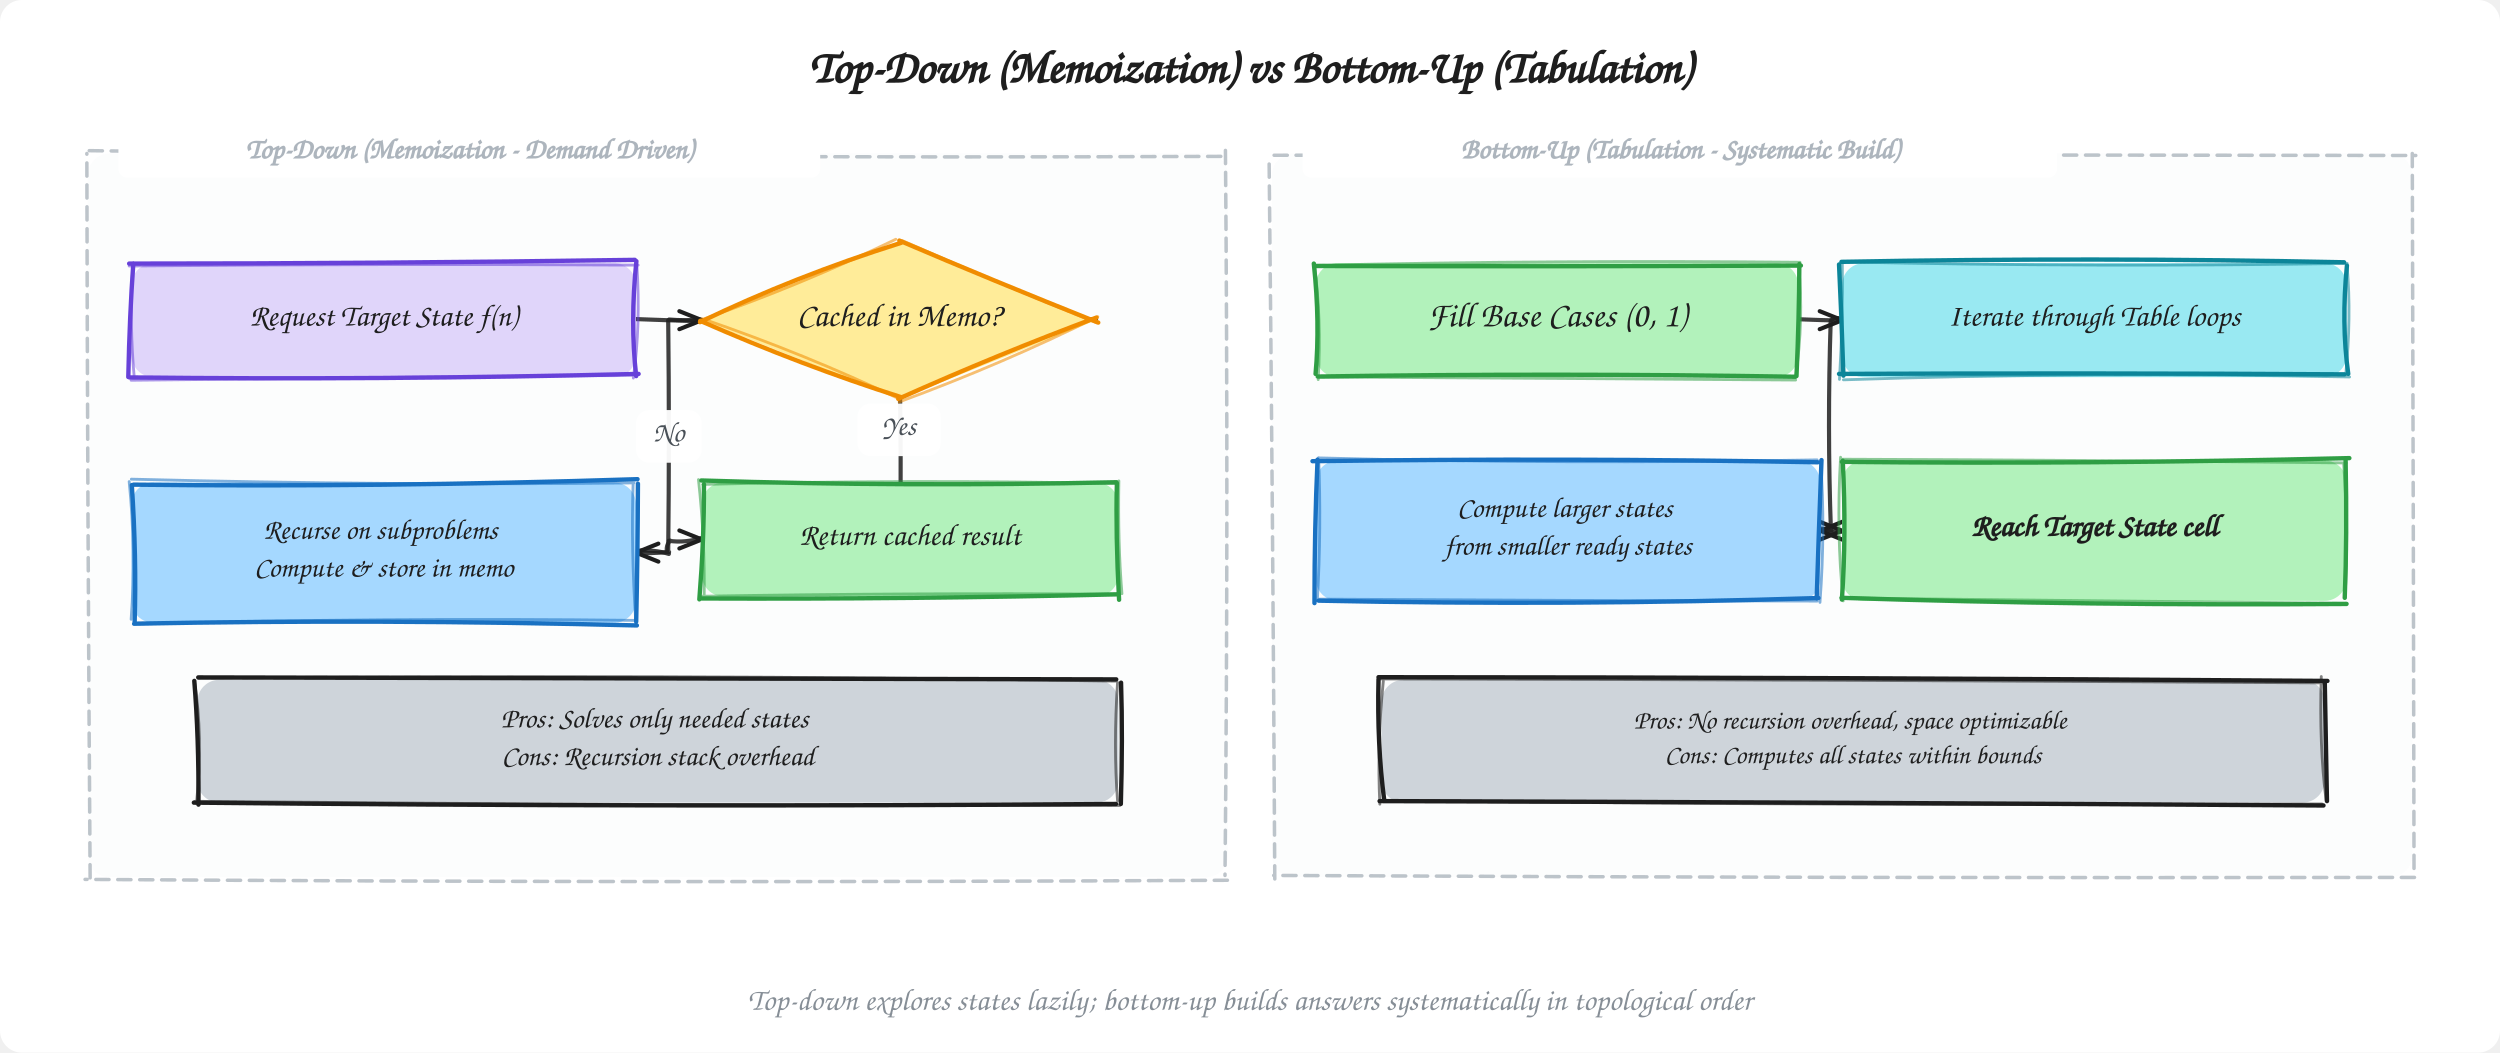
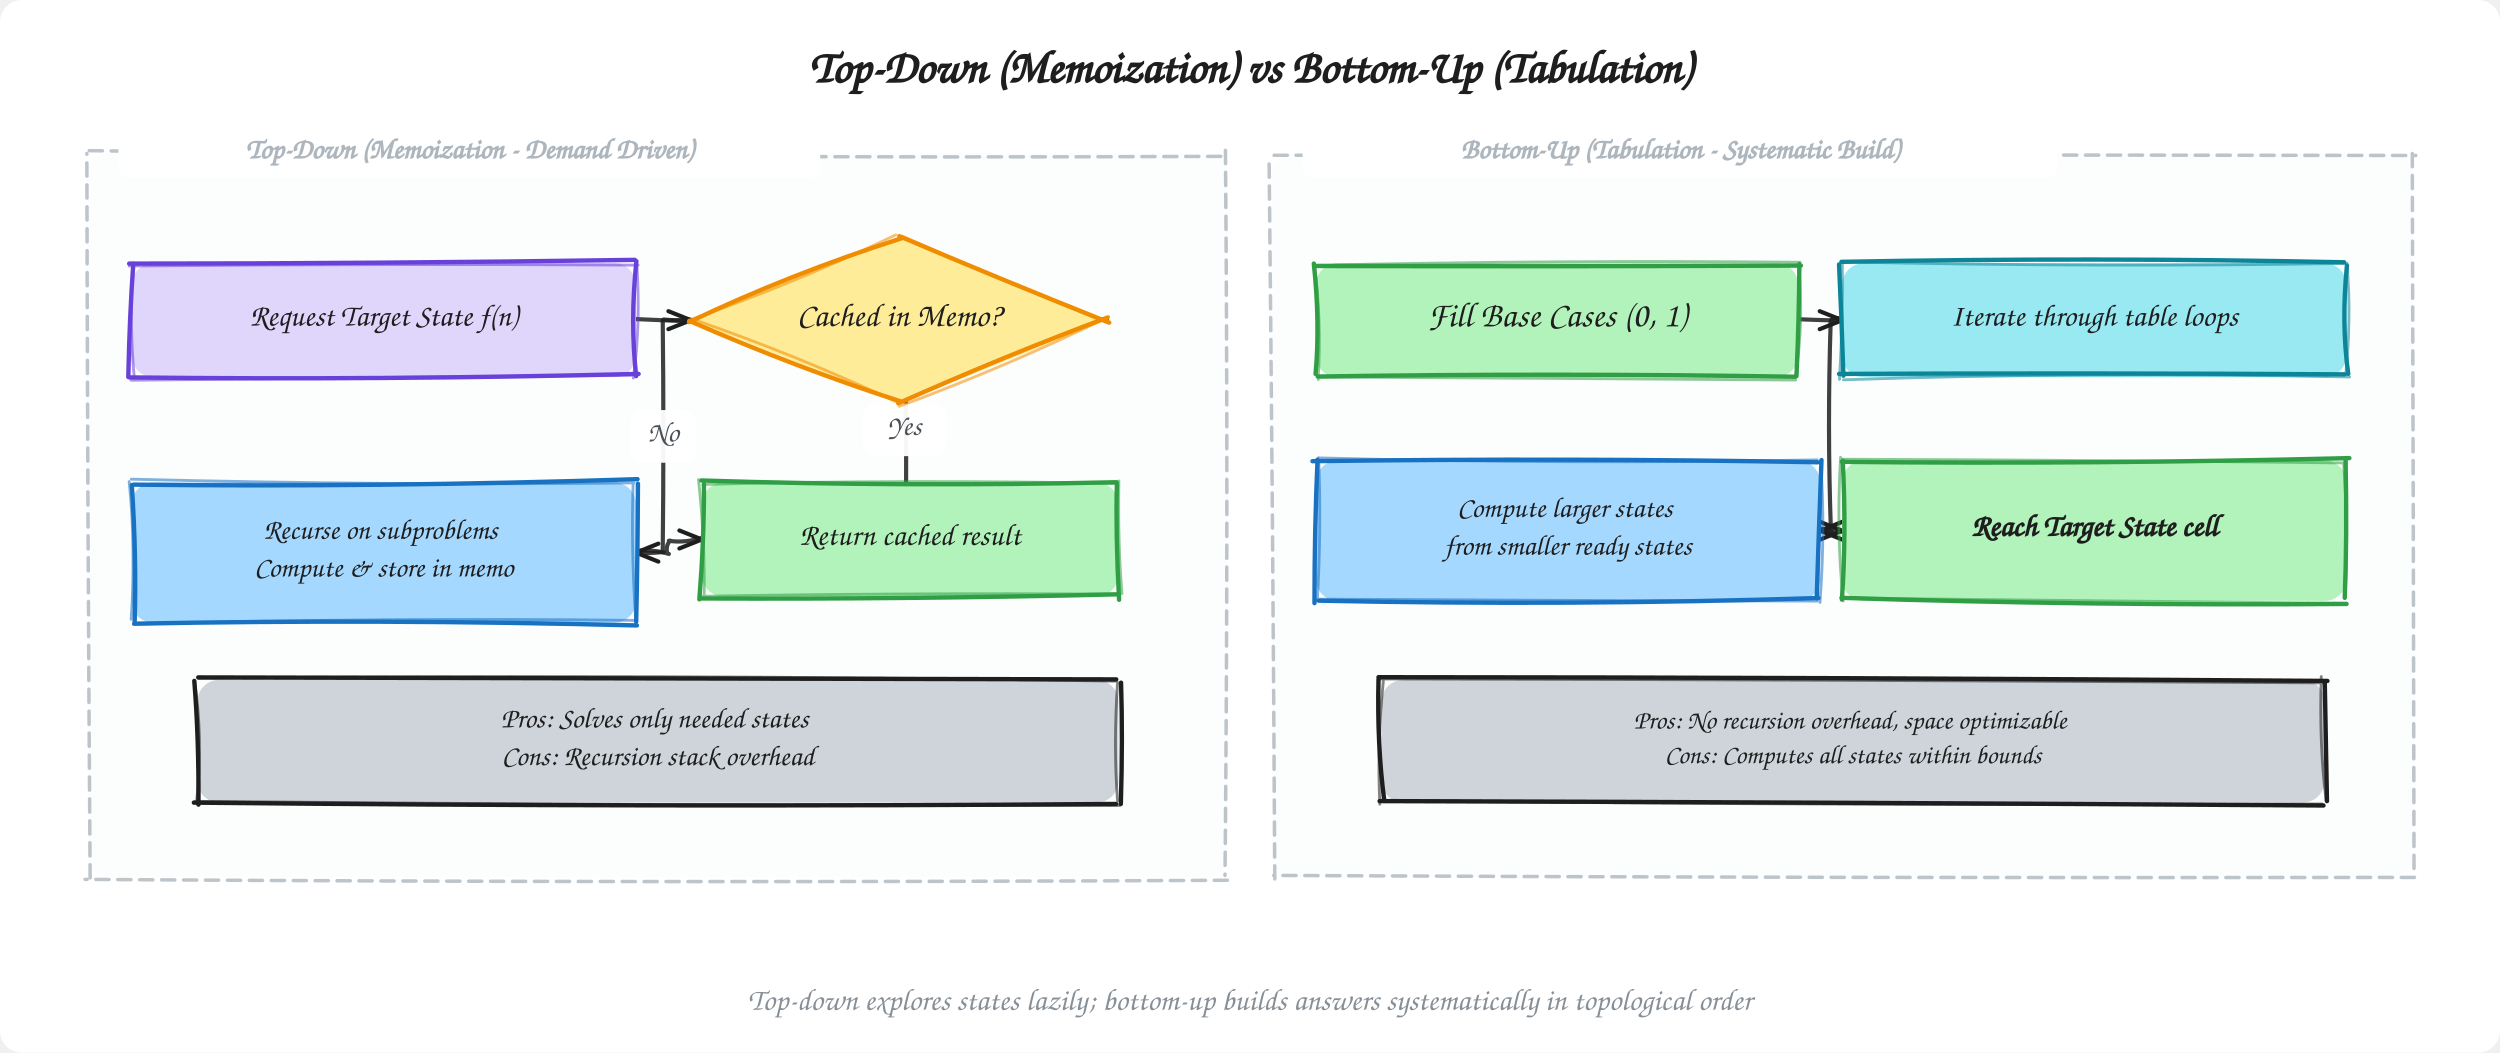
<svg xmlns="http://www.w3.org/2000/svg" width="1140" height="480" viewBox="0 0 1140 480" role="img" aria-label="Top-Down (Memoization) vs Bottom-Up (Tabulation)">
  <rect width="1140" height="480" fill="#ffffff" rx="10" />
  <text text-anchor="middle" dominant-baseline="central" font-family="&quot;Segoe Print&quot;, &quot;Bradley Hand&quot;, Chilanka, &quot;Comic Sans MS&quot;, &quot;Comic Neue&quot;, cursive" font-size="21" font-weight="bold" fill="#1e1e1e">
    <tspan x="570.0" y="34.0">Top-Down (Memoization) vs Bottom-Up (Tabulation)</tspan>
  </text>
  <rect x="40.0" y="70.0" width="520.0" height="330.0" rx="10" fill="#f8f9fa" opacity="0.4" />
  <path d="M40.7 68.7 Q300.8 72.4 559.3 71.3 M558.8 68.6 Q560.2 235.3 558.6 399.2 M559.7 401.4 Q301.5 402.8 38.8 401.0 M41.1 400.3 Q39.9 236.4 39.6 70.0" fill="none" stroke="#adb5bd" stroke-width="1.6" stroke-dasharray="6 4" stroke-linecap="round" opacity="0.8" />
  <rect x="54.0" y="59.0" width="320" height="22" rx="4" fill="#ffffff" />
  <text text-anchor="middle" dominant-baseline="central" font-family="&quot;Segoe Print&quot;, &quot;Bradley Hand&quot;, Chilanka, &quot;Comic Sans MS&quot;, &quot;Comic Neue&quot;, cursive" font-size="13" font-weight="bold" fill="#adb5bd">
    <tspan x="214.0" y="70.0">Top-Down (Memoization - Demand Driven)</tspan>
  </text>
  <rect x="580.0" y="70.0" width="520.0" height="330.0" rx="10" fill="#f8f9fa" opacity="0.4" />
  <path d="M581.0 70.8 Q842.0 70.5 1101.6 70.9 M1100.0 70.0 Q1100.5 234.4 1100.8 399.1 M1101.0 400.1 Q838.7 400.5 580.8 399.2 M581.3 400.8 Q580.4 233.2 578.7 71.5" fill="none" stroke="#adb5bd" stroke-width="1.6" stroke-dasharray="6 4" stroke-linecap="round" opacity="0.8" />
  <rect x="594.0" y="59.0" width="344" height="22" rx="4" fill="#ffffff" />
  <text text-anchor="middle" dominant-baseline="central" font-family="&quot;Segoe Print&quot;, &quot;Bradley Hand&quot;, Chilanka, &quot;Comic Sans MS&quot;, &quot;Comic Neue&quot;, cursive" font-size="13" font-weight="bold" fill="#adb5bd">
    <tspan x="766.0" y="70.0">Bottom-Up (Tabulation - Systematic Build)</tspan>
  </text>
-   <path d="M289.9 145.5 Q305.0 146.1 320.6 146.5" fill="none" stroke="#1e1e1e" stroke-width="1.9" stroke-linecap="round" opacity="0.85" />
-   <path d="M309.8 150.1 L320.0 146.0 L309.8 141.9" fill="none" stroke="#1e1e1e" stroke-width="1.9" stroke-linecap="round" stroke-linejoin="round" />
-   <path d="M499.8 145.5 Q456.3 147.3 411.0 146.4 M409.5 147.0 Q411.3 194.4 410.4 246.7 M411.0 246.4 Q363.4 246.5 320.7 246.7" fill="none" stroke="#1e1e1e" stroke-width="1.9" stroke-linecap="round" opacity="0.85" />
+   <path d="M289.9 145.5 Q302.5 146.1 315.6 146.5" fill="none" stroke="#1e1e1e" stroke-width="1.9" stroke-linecap="round" opacity="0.85" />
+   <path d="M304.8 150.1 L315.0 146.0 L304.8 141.9" fill="none" stroke="#1e1e1e" stroke-width="1.9" stroke-linecap="round" stroke-linejoin="round" />
+   <path d="M504.8 145.5 Q460.1 147.3 413.5 146.4 M412.0 147.0 Q413.8 194.4 412.9 246.7 M413.5 246.4 Q364.6 246.5 320.7 246.7" fill="none" stroke="#1e1e1e" stroke-width="1.9" stroke-linecap="round" opacity="0.85" />
  <path d="M330.2 241.9 L320.0 246.0 L330.2 250.1" fill="none" stroke="#1e1e1e" stroke-width="1.9" stroke-linecap="round" stroke-linejoin="round" />
-   <rect x="391.0" y="184.0" width="38" height="24" rx="6" fill="#ffffff" opacity="0.95" />
+   <rect x="393.5" y="184.0" width="38" height="24" rx="6" fill="#ffffff" opacity="0.95" />
  <text text-anchor="middle" dominant-baseline="central" font-family="&quot;Segoe Print&quot;, &quot;Bradley Hand&quot;, Chilanka, &quot;Comic Sans MS&quot;, &quot;Comic Neue&quot;, cursive" font-size="13" font-weight="normal" fill="#495057">
-     <tspan x="410.0" y="196.0">Yes</tspan>
+     <tspan x="412.5" y="196.0">Yes</tspan>
  </text>
-   <path d="M319.4 145.7 Q312.2 146.3 305.1 145.7 M304.7 146.1 Q305.3 197.6 304.7 251.8 M305.1 251.7 Q296.1 252.5 289.8 252.1" fill="none" stroke="#1e1e1e" stroke-width="1.9" stroke-linecap="round" opacity="0.85" />
+   <path d="M314.4 145.7 Q308.4 146.3 302.6 145.7 M302.2 146.1 Q302.8 197.6 302.2 251.8 M302.6 251.7 Q294.9 252.5 289.8 252.1" fill="none" stroke="#1e1e1e" stroke-width="1.9" stroke-linecap="round" opacity="0.85" />
  <path d="M300.2 247.9 L290.0 252.0 L300.2 256.1" fill="none" stroke="#1e1e1e" stroke-width="1.9" stroke-linecap="round" stroke-linejoin="round" />
-   <rect x="290.0" y="187.0" width="30" height="24" rx="6" fill="#ffffff" opacity="0.95" />
+   <rect x="287.5" y="187.0" width="30" height="24" rx="6" fill="#ffffff" opacity="0.95" />
  <text text-anchor="middle" dominant-baseline="central" font-family="&quot;Segoe Print&quot;, &quot;Bradley Hand&quot;, Chilanka, &quot;Comic Sans MS&quot;, &quot;Comic Neue&quot;, cursive" font-size="13" font-weight="normal" fill="#495057">
-     <tspan x="305.0" y="199.0">No</tspan>
+     <tspan x="302.5" y="199.0">No</tspan>
  </text>
  <path d="M290.3 251.2 Q298.4 250.5 305.0 252.6 M304.2 252.0 Q303.5 248.8 305.6 246.5 M305.0 246.6 Q312.3 247.7 320.5 245.2" fill="none" stroke="#1e1e1e" stroke-width="1.9" stroke-linecap="round" opacity="0.85" />
  <path d="M309.8 250.1 L320.0 246.0 L309.8 241.9" fill="none" stroke="#1e1e1e" stroke-width="1.9" stroke-linecap="round" stroke-linejoin="round" />
  <path d="M820.8 145.6 Q830.3 146.0 839.7 146.2" fill="none" stroke="#1e1e1e" stroke-width="1.9" stroke-linecap="round" opacity="0.85" />
  <path d="M829.8 150.1 L840.0 146.0 L829.8 141.9" fill="none" stroke="#1e1e1e" stroke-width="1.9" stroke-linecap="round" stroke-linejoin="round" />
  <path d="M840.1 145.8 Q837.4 144.2 835.2 145.9 M834.8 146.2 Q833.2 194.8 834.9 241.9 M835.2 241.9 Q833.3 241.4 829.9 241.0" fill="none" stroke="#1e1e1e" stroke-width="1.9" stroke-linecap="round" opacity="0.85" />
  <path d="M840.2 237.9 L830.0 242.0 L840.2 246.1" fill="none" stroke="#1e1e1e" stroke-width="1.9" stroke-linecap="round" stroke-linejoin="round" />
  <path d="M830.1 241.8 Q835.4 242.4 840.4 242.5" fill="none" stroke="#1e1e1e" stroke-width="1.9" stroke-linecap="round" opacity="0.85" />
  <path d="M829.8 246.1 L840.0 242.0 L829.8 237.9" fill="none" stroke="#1e1e1e" stroke-width="1.9" stroke-linecap="round" stroke-linejoin="round" />
  <rect x="60.0" y="120.0" width="230.0" height="52.0" rx="10" fill="#e0d5fa" />
  <path d="M58.9 120.2 Q174.4 120.2 289.5 118.5 M290.2 119.1 Q287.3 146.9 290.1 171.5 M291.2 170.5 Q174.5 173.4 59.0 172.1 M58.5 171.9 Q59.1 143.5 60.8 120.1" fill="none" stroke="#6741d9" stroke-width="2" stroke-linecap="round" />
  <path d="M58.9 121.3 Q176.1 120.2 291.0 120.9 M290.4 120.6 Q292.2 148.1 288.8 172.4 M288.9 171.0 Q174.4 172.1 59.8 173.4 M61.3 173.1 Q58.9 147.2 60.6 121.1" fill="none" stroke="#6741d9" stroke-width="1.3" stroke-linecap="round" opacity="0.55" />
  <text text-anchor="middle" dominant-baseline="central" font-family="&quot;Segoe Print&quot;, &quot;Bradley Hand&quot;, Chilanka, &quot;Comic Sans MS&quot;, &quot;Comic Neue&quot;, cursive" font-size="14" font-weight="normal" fill="#1e1e1e">
    <tspan x="175.0" y="146.0">Request Target State f(n)</tspan>
  </text>
-   <polygon points="410.0,110 500,146.0 410.0,182 320,146.0" fill="#ffec99" />
-   <path d="M410.1 109.7 Q452.4 127.8 500.8 147.1 M500.0 144.8 Q455.9 161.2 409.6 181.9 M411.2 181.2 Q365.6 166.7 319.3 146.3 M319.2 146.9 Q362.4 126.0 411.0 110.7" fill="none" stroke="#f08c00" stroke-width="2" stroke-linecap="round" />
-   <path d="M411.4 109.7 Q457.3 130.0 500.1 147.2 M500.6 144.4 Q457.2 165.9 410.0 183.3 M409.2 181.5 Q367.8 161.7 320.2 145.3 M319.6 145.9 Q365.3 130.0 408.5 109.1" fill="none" stroke="#f08c00" stroke-width="1.3" stroke-linecap="round" opacity="0.55" />
+   <polygon points="410.0,108 505,146.0 410.0,184 315,146.0" fill="#ffec99" />
+   <path d="M410.1 107.7 Q454.9 126.8 505.8 147.1 M505.0 144.8 Q458.4 162.2 409.6 183.9 M411.2 183.2 Q363.1 167.7 314.3 146.3 M314.2 146.9 Q359.9 125.0 411.0 108.7" fill="none" stroke="#f08c00" stroke-width="2" stroke-linecap="round" />
+   <path d="M411.4 107.7 Q459.8 129.0 505.1 147.2 M505.6 144.4 Q459.7 166.9 410.0 185.3 M409.2 183.5 Q365.3 162.7 315.2 145.3 M314.6 145.9 Q362.8 129.0 408.5 107.1" fill="none" stroke="#f08c00" stroke-width="1.3" stroke-linecap="round" opacity="0.55" />
  <text text-anchor="middle" dominant-baseline="central" font-family="&quot;Segoe Print&quot;, &quot;Bradley Hand&quot;, Chilanka, &quot;Comic Sans MS&quot;, &quot;Comic Neue&quot;, cursive" font-size="15" font-weight="normal" fill="#1e1e1e">
    <tspan x="410.0" y="146.0">Cached in Memo?</tspan>
  </text>
  <rect x="320.0" y="220.0" width="190.0" height="52.0" rx="10" fill="#b2f2bb" />
  <path d="M319.8 219.1 Q413.5 222.1 509.1 219.9 M509.3 220.3 Q508.7 243.8 510.3 273.5 M510.2 271.0 Q416.7 273.3 319.2 272.9 M318.9 273.3 Q321.1 246.2 321.0 220.9" fill="none" stroke="#2f9e44" stroke-width="2" stroke-linecap="round" />
  <path d="M320.5 220.9 Q415.7 218.5 508.6 220.5 M510.2 219.3 Q509.7 247.7 511.6 270.7 M509.4 270.9 Q412.2 270.3 319.6 271.9 M321.1 272.8 Q321.5 245.9 318.5 218.7" fill="none" stroke="#2f9e44" stroke-width="1.3" stroke-linecap="round" opacity="0.55" />
  <text text-anchor="middle" dominant-baseline="central" font-family="&quot;Segoe Print&quot;, &quot;Bradley Hand&quot;, Chilanka, &quot;Comic Sans MS&quot;, &quot;Comic Neue&quot;, cursive" font-size="14" font-weight="normal" fill="#1e1e1e">
    <tspan x="415.0" y="246.0">Return cached result</tspan>
  </text>
  <rect x="60.0" y="220.0" width="230.0" height="64.0" rx="10" fill="#a5d8ff" />
  <path d="M60.9 221.0 Q173.0 222.3 290.7 218.5 M290.9 220.6 Q290.8 253.0 290.1 283.5 M290.4 285.2 Q173.1 282.2 61.2 284.4 M61.4 283.7 Q62.3 254.0 60.1 221.2" fill="none" stroke="#1971c2" stroke-width="2" stroke-linecap="round" />
  <path d="M59.9 218.5 Q177.0 221.5 289.1 220.2 M288.7 220.8 Q287.7 249.5 289.9 283.1 M290.3 282.9 Q173.7 281.5 60.8 284.6 M59.8 282.4 Q62.1 251.2 58.9 219.6" fill="none" stroke="#1971c2" stroke-width="1.3" stroke-linecap="round" opacity="0.55" />
  <text text-anchor="middle" dominant-baseline="central" font-family="&quot;Segoe Print&quot;, &quot;Bradley Hand&quot;, Chilanka, &quot;Comic Sans MS&quot;, &quot;Comic Neue&quot;, cursive" font-size="13" font-weight="normal" fill="#1e1e1e">
    <tspan x="175.0" y="243.4">Recurse on subproblems</tspan>
    <tspan x="175.0" y="260.6">Compute &amp; store in memo</tspan>
  </text>
  <rect x="90.0" y="310.0" width="420.0" height="56.0" rx="10" fill="#ced4da" />
  <path d="M90.4 308.9 Q302.5 309.4 509.0 309.8 M511.2 311.3 Q512.0 336.9 511.1 366.6 M508.9 366.6 Q302.3 368.2 88.4 366.0 M90.5 366.9 Q90.7 336.5 88.6 310.5" fill="none" stroke="#1e1e1e" stroke-width="2" stroke-linecap="round" />
  <path d="M90.6 309.3 Q299.7 307.2 508.6 310.6 M509.6 311.2 Q507.7 340.4 509.6 365.2 M510.6 367.3 Q301.8 367.4 88.9 365.4 M89.7 365.2 Q92.7 335.9 88.6 310.2" fill="none" stroke="#1e1e1e" stroke-width="1.3" stroke-linecap="round" opacity="0.55" />
  <text text-anchor="middle" dominant-baseline="central" font-family="&quot;Segoe Print&quot;, &quot;Bradley Hand&quot;, Chilanka, &quot;Comic Sans MS&quot;, &quot;Comic Neue&quot;, cursive" font-size="13" font-weight="normal" fill="#1e1e1e">
    <tspan x="300.0" y="329.4">Pros: Solves only needed states</tspan>
    <tspan x="300.0" y="346.6">Cons: Recursion stack overhead</tspan>
  </text>
  <rect x="600.0" y="120.0" width="220.0" height="52.0" rx="10" fill="#b2f2bb" />
  <path d="M600.0 121.3 Q710.8 121.6 821.2 121.1 M820.5 120.4 Q820.4 144.7 819.2 171.5 M818.7 171.8 Q708.9 170.0 601.0 171.7 M599.9 170.5 Q602.0 147.5 599.1 120.2" fill="none" stroke="#2f9e44" stroke-width="2" stroke-linecap="round" />
  <path d="M599.4 121.0 Q709.4 118.5 820.8 119.6 M820.2 121.5 Q822.6 145.5 818.8 172.0 M818.8 173.3 Q708.9 172.5 600.5 171.9 M601.1 173.1 Q602.7 145.2 599.3 120.3" fill="none" stroke="#2f9e44" stroke-width="1.3" stroke-linecap="round" opacity="0.55" />
  <text text-anchor="middle" dominant-baseline="central" font-family="&quot;Segoe Print&quot;, &quot;Bradley Hand&quot;, Chilanka, &quot;Comic Sans MS&quot;, &quot;Comic Neue&quot;, cursive" font-size="16" font-weight="normal" fill="#1e1e1e">
    <tspan x="710.0" y="146.0">Fill Base Cases (0, 1)</tspan>
  </text>
  <rect x="840.0" y="120.0" width="230.0" height="52.0" rx="10" fill="#99e9f2" />
  <path d="M839.7 119.4 Q954.8 117.2 1068.9 119.6 M1070.2 121.1 Q1067.6 147.5 1070.8 170.5 M1069.1 170.7 Q955.5 170.0 838.6 170.5 M840.6 171.3 Q839.7 143.2 838.6 120.6" fill="none" stroke="#0c8599" stroke-width="2" stroke-linecap="round" />
  <path d="M839.9 119.4 Q957.0 122.0 1070.3 120.1 M1070.3 121.5 Q1072.3 144.4 1069.6 171.5 M1071.4 171.9 Q952.9 169.4 840.6 173.2 M838.8 173.0 Q840.4 145.8 840.1 120.2" fill="none" stroke="#0c8599" stroke-width="1.3" stroke-linecap="round" opacity="0.55" />
  <text text-anchor="middle" dominant-baseline="central" font-family="&quot;Segoe Print&quot;, &quot;Bradley Hand&quot;, Chilanka, &quot;Comic Sans MS&quot;, &quot;Comic Neue&quot;, cursive" font-size="14" font-weight="normal" fill="#1e1e1e">
-     <tspan x="955.0" y="146.0">Iterate through Table loops</tspan>
+     <tspan x="955.0" y="146.0">Iterate through table loops</tspan>
  </text>
  <rect x="600.0" y="210.0" width="230.0" height="64.0" rx="10" fill="#a5d8ff" />
  <path d="M598.5 210.3 Q716.1 208.7 828.9 210.8 M830.6 209.8 Q829.3 244.1 828.4 272.9 M829.2 272.7 Q716.1 276.3 601.3 273.9 M599.4 275.0 Q599.4 240.5 600.8 209.6" fill="none" stroke="#1971c2" stroke-width="2" stroke-linecap="round" />
  <path d="M601.2 208.8 Q712.9 211.8 828.6 209.7 M830.2 210.2 Q832.4 241.5 829.9 274.7 M828.6 274.1 Q713.9 273.9 600.0 273.2 M600.7 273.9 Q602.6 240.8 601.3 208.7" fill="none" stroke="#1971c2" stroke-width="1.3" stroke-linecap="round" opacity="0.55" />
  <text text-anchor="middle" dominant-baseline="central" font-family="&quot;Segoe Print&quot;, &quot;Bradley Hand&quot;, Chilanka, &quot;Comic Sans MS&quot;, &quot;Comic Neue&quot;, cursive" font-size="13" font-weight="normal" fill="#1e1e1e">
    <tspan x="715.0" y="233.4">Compute larger states</tspan>
    <tspan x="715.0" y="250.6">from smaller ready states</tspan>
  </text>
  <rect x="840.0" y="210.0" width="230.0" height="64.0" rx="10" fill="#b2f2bb" />
  <path d="M839.9 210.6 Q953.9 211.8 1071.3 208.9 M1069.6 209.7 Q1070.3 244.7 1069.2 272.6 M1070.0 275.4 Q952.8 276.3 839.7 272.6 M839.9 273.4 Q842.0 244.0 840.3 210.1" fill="none" stroke="#2f9e44" stroke-width="2" stroke-linecap="round" />
  <path d="M839.2 209.4 Q956.2 209.8 1069.9 211.1 M1068.7 211.4 Q1071.1 243.9 1069.3 272.6 M1070.2 275.1 Q954.3 274.0 840.2 272.7 M840.5 274.0 Q837.3 243.2 839.3 208.5" fill="none" stroke="#2f9e44" stroke-width="1.3" stroke-linecap="round" opacity="0.55" />
  <text text-anchor="middle" dominant-baseline="central" font-family="&quot;Segoe Print&quot;, &quot;Bradley Hand&quot;, Chilanka, &quot;Comic Sans MS&quot;, &quot;Comic Neue&quot;, cursive" font-size="14" font-weight="bold" fill="#1e1e1e">
    <tspan x="955.0" y="242.0">Reach Target State cell</tspan>
  </text>
  <rect x="630.0" y="310.0" width="430.0" height="56.0" rx="10" fill="#ced4da" />
  <path d="M628.6 308.8 Q844.8 308.9 1061.3 310.5 M1060.1 311.1 Q1060.6 340.7 1061.1 365.3 M1059.5 367.3 Q847.5 365.9 629.1 365.3 M631.2 364.8 Q627.9 339.8 628.6 309.7" fill="none" stroke="#1e1e1e" stroke-width="2" stroke-linecap="round" />
  <path d="M628.7 309.6 Q846.0 310.0 1060.0 311.4 M1058.5 308.5 Q1057.5 340.0 1060.7 364.9 M1058.8 366.6 Q846.6 367.6 631.2 365.0 M629.2 366.7 Q627.9 338.9 630.8 310.6" fill="none" stroke="#1e1e1e" stroke-width="1.3" stroke-linecap="round" opacity="0.55" />
  <text text-anchor="middle" dominant-baseline="central" font-family="&quot;Segoe Print&quot;, &quot;Bradley Hand&quot;, Chilanka, &quot;Comic Sans MS&quot;, &quot;Comic Neue&quot;, cursive" font-size="12" font-weight="normal" fill="#1e1e1e">
    <tspan x="845.0" y="330.1">Pros: No recursion overhead, space optimizable</tspan>
    <tspan x="845.0" y="345.9">Cons: Computes all states within bounds</tspan>
  </text>
  <text text-anchor="middle" dominant-baseline="central" font-family="&quot;Segoe Print&quot;, &quot;Bradley Hand&quot;, Chilanka, &quot;Comic Sans MS&quot;, &quot;Comic Neue&quot;, cursive" font-size="14" font-weight="normal" fill="#868e96">
    <tspan x="570.0" y="458.0">Top-down explores states lazily; bottom-up builds answers systematically in topological order</tspan>
  </text>
</svg>
